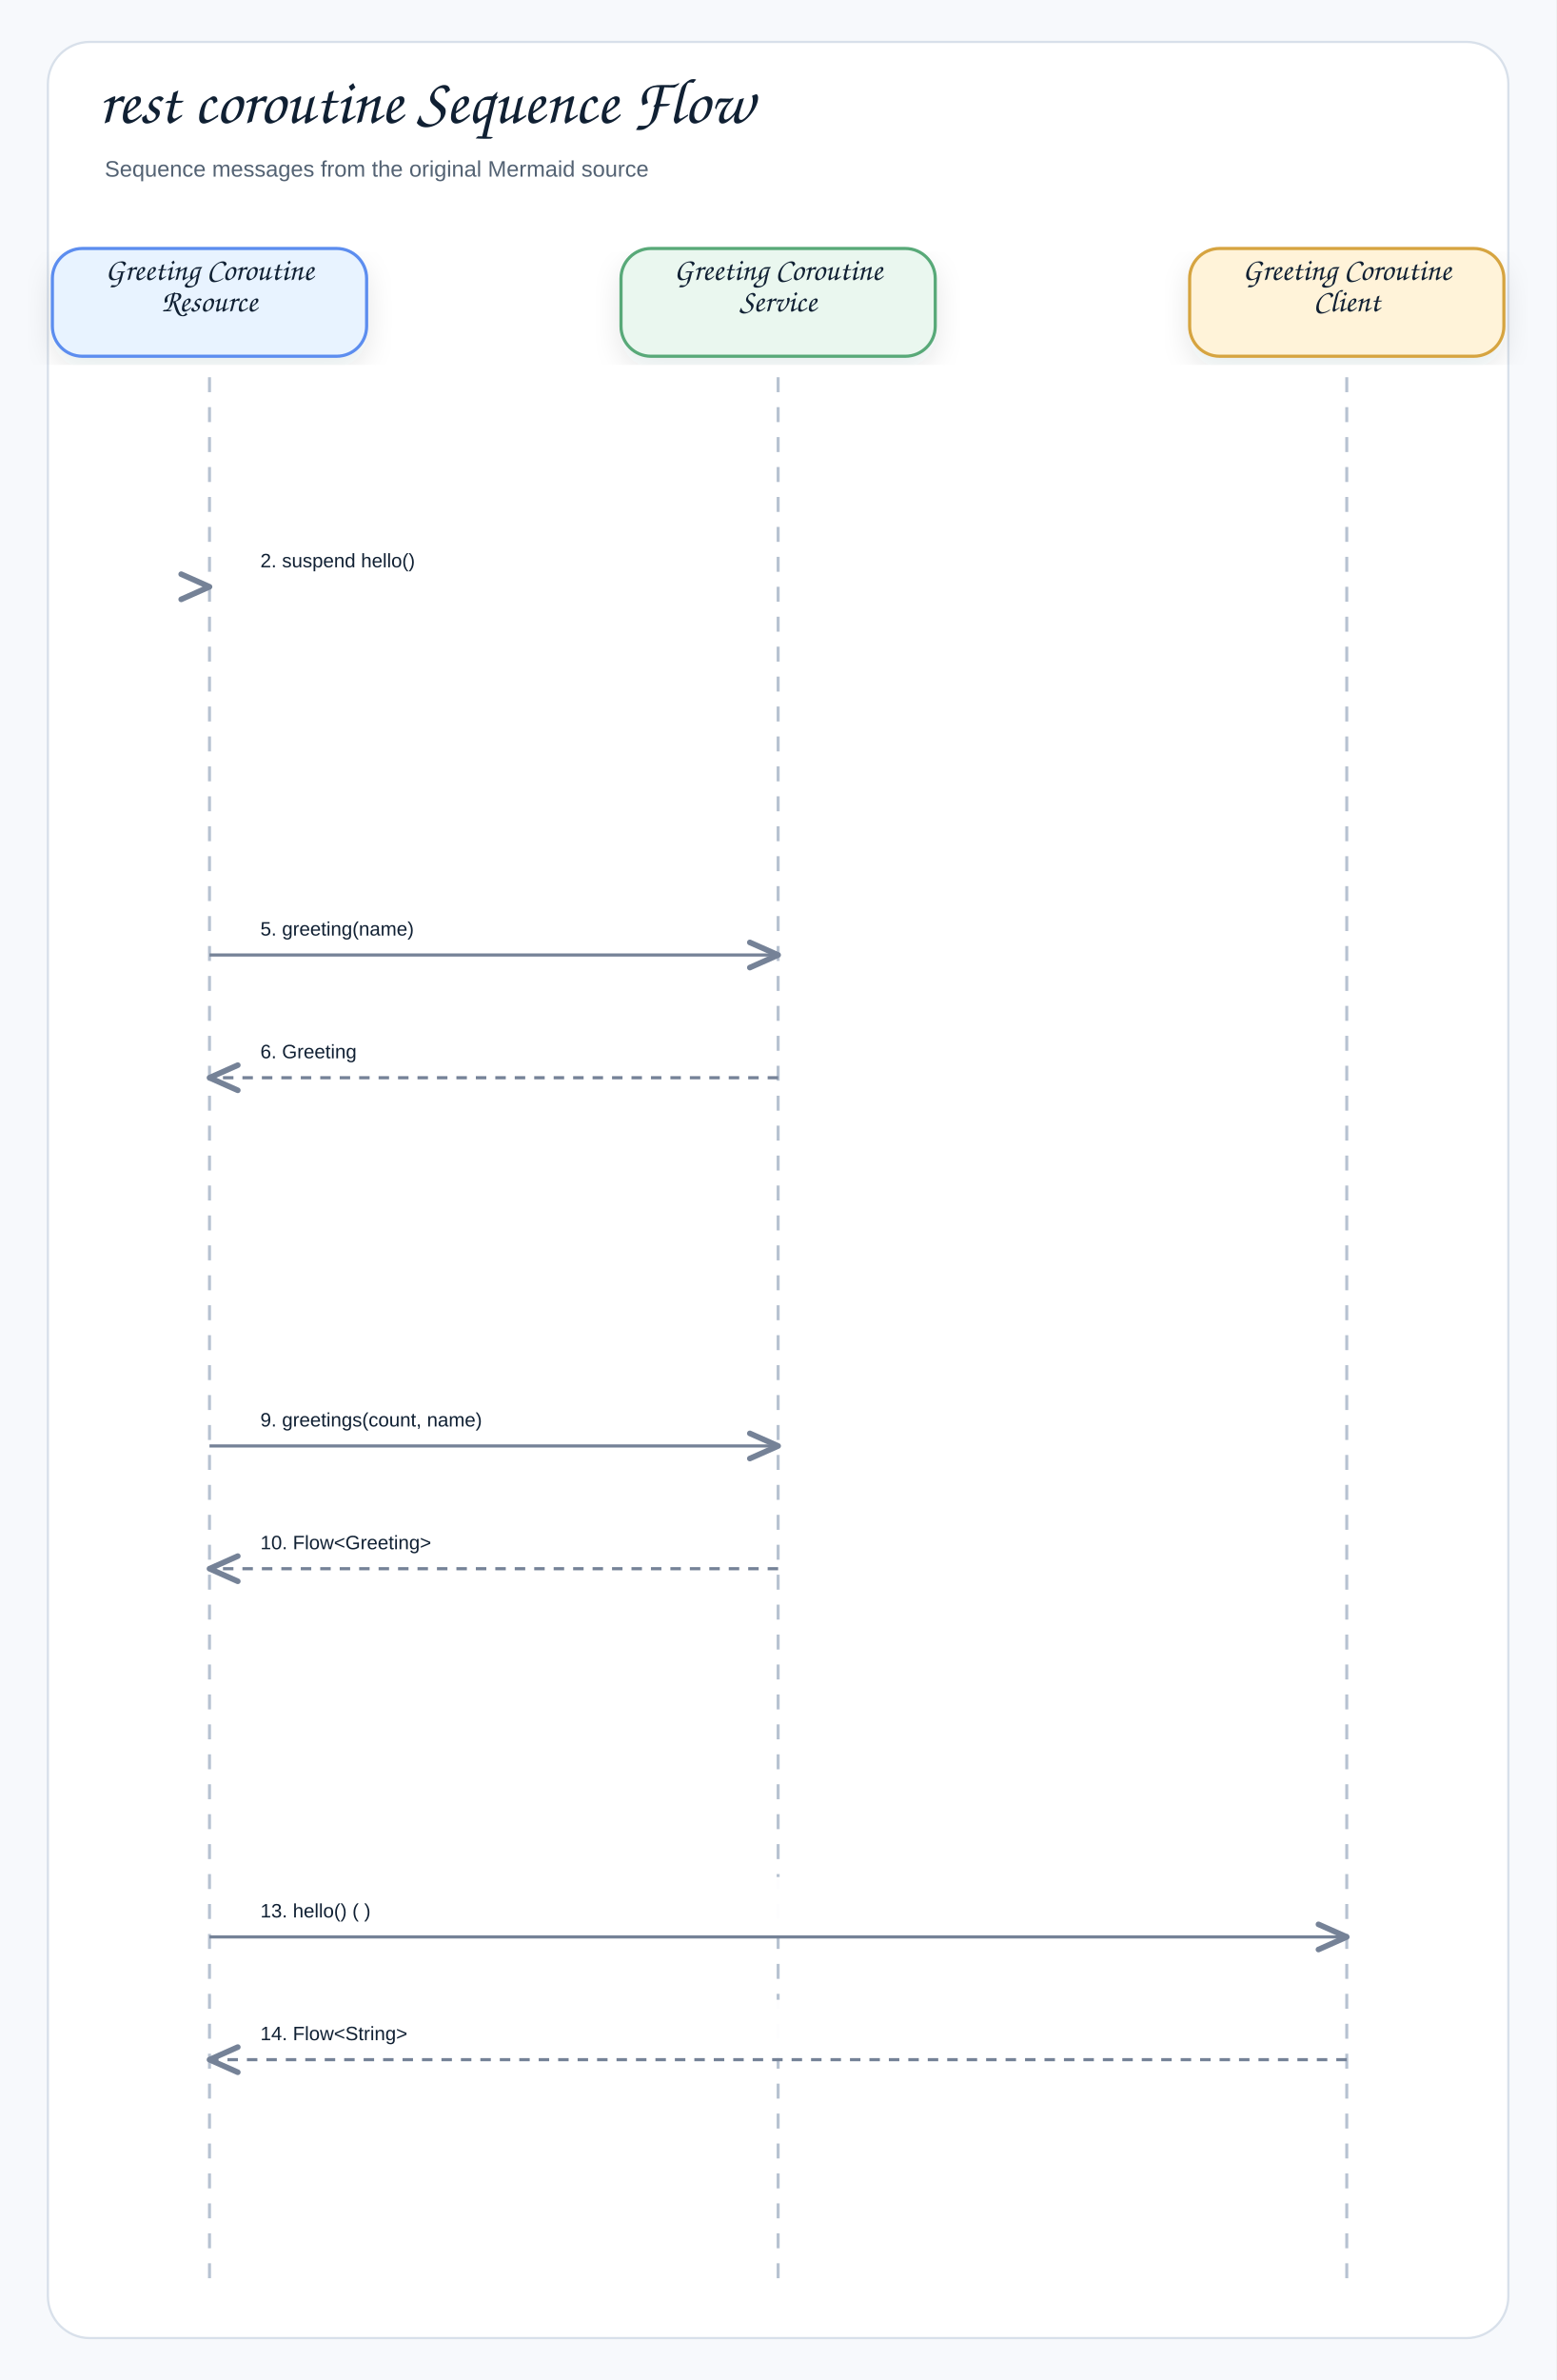
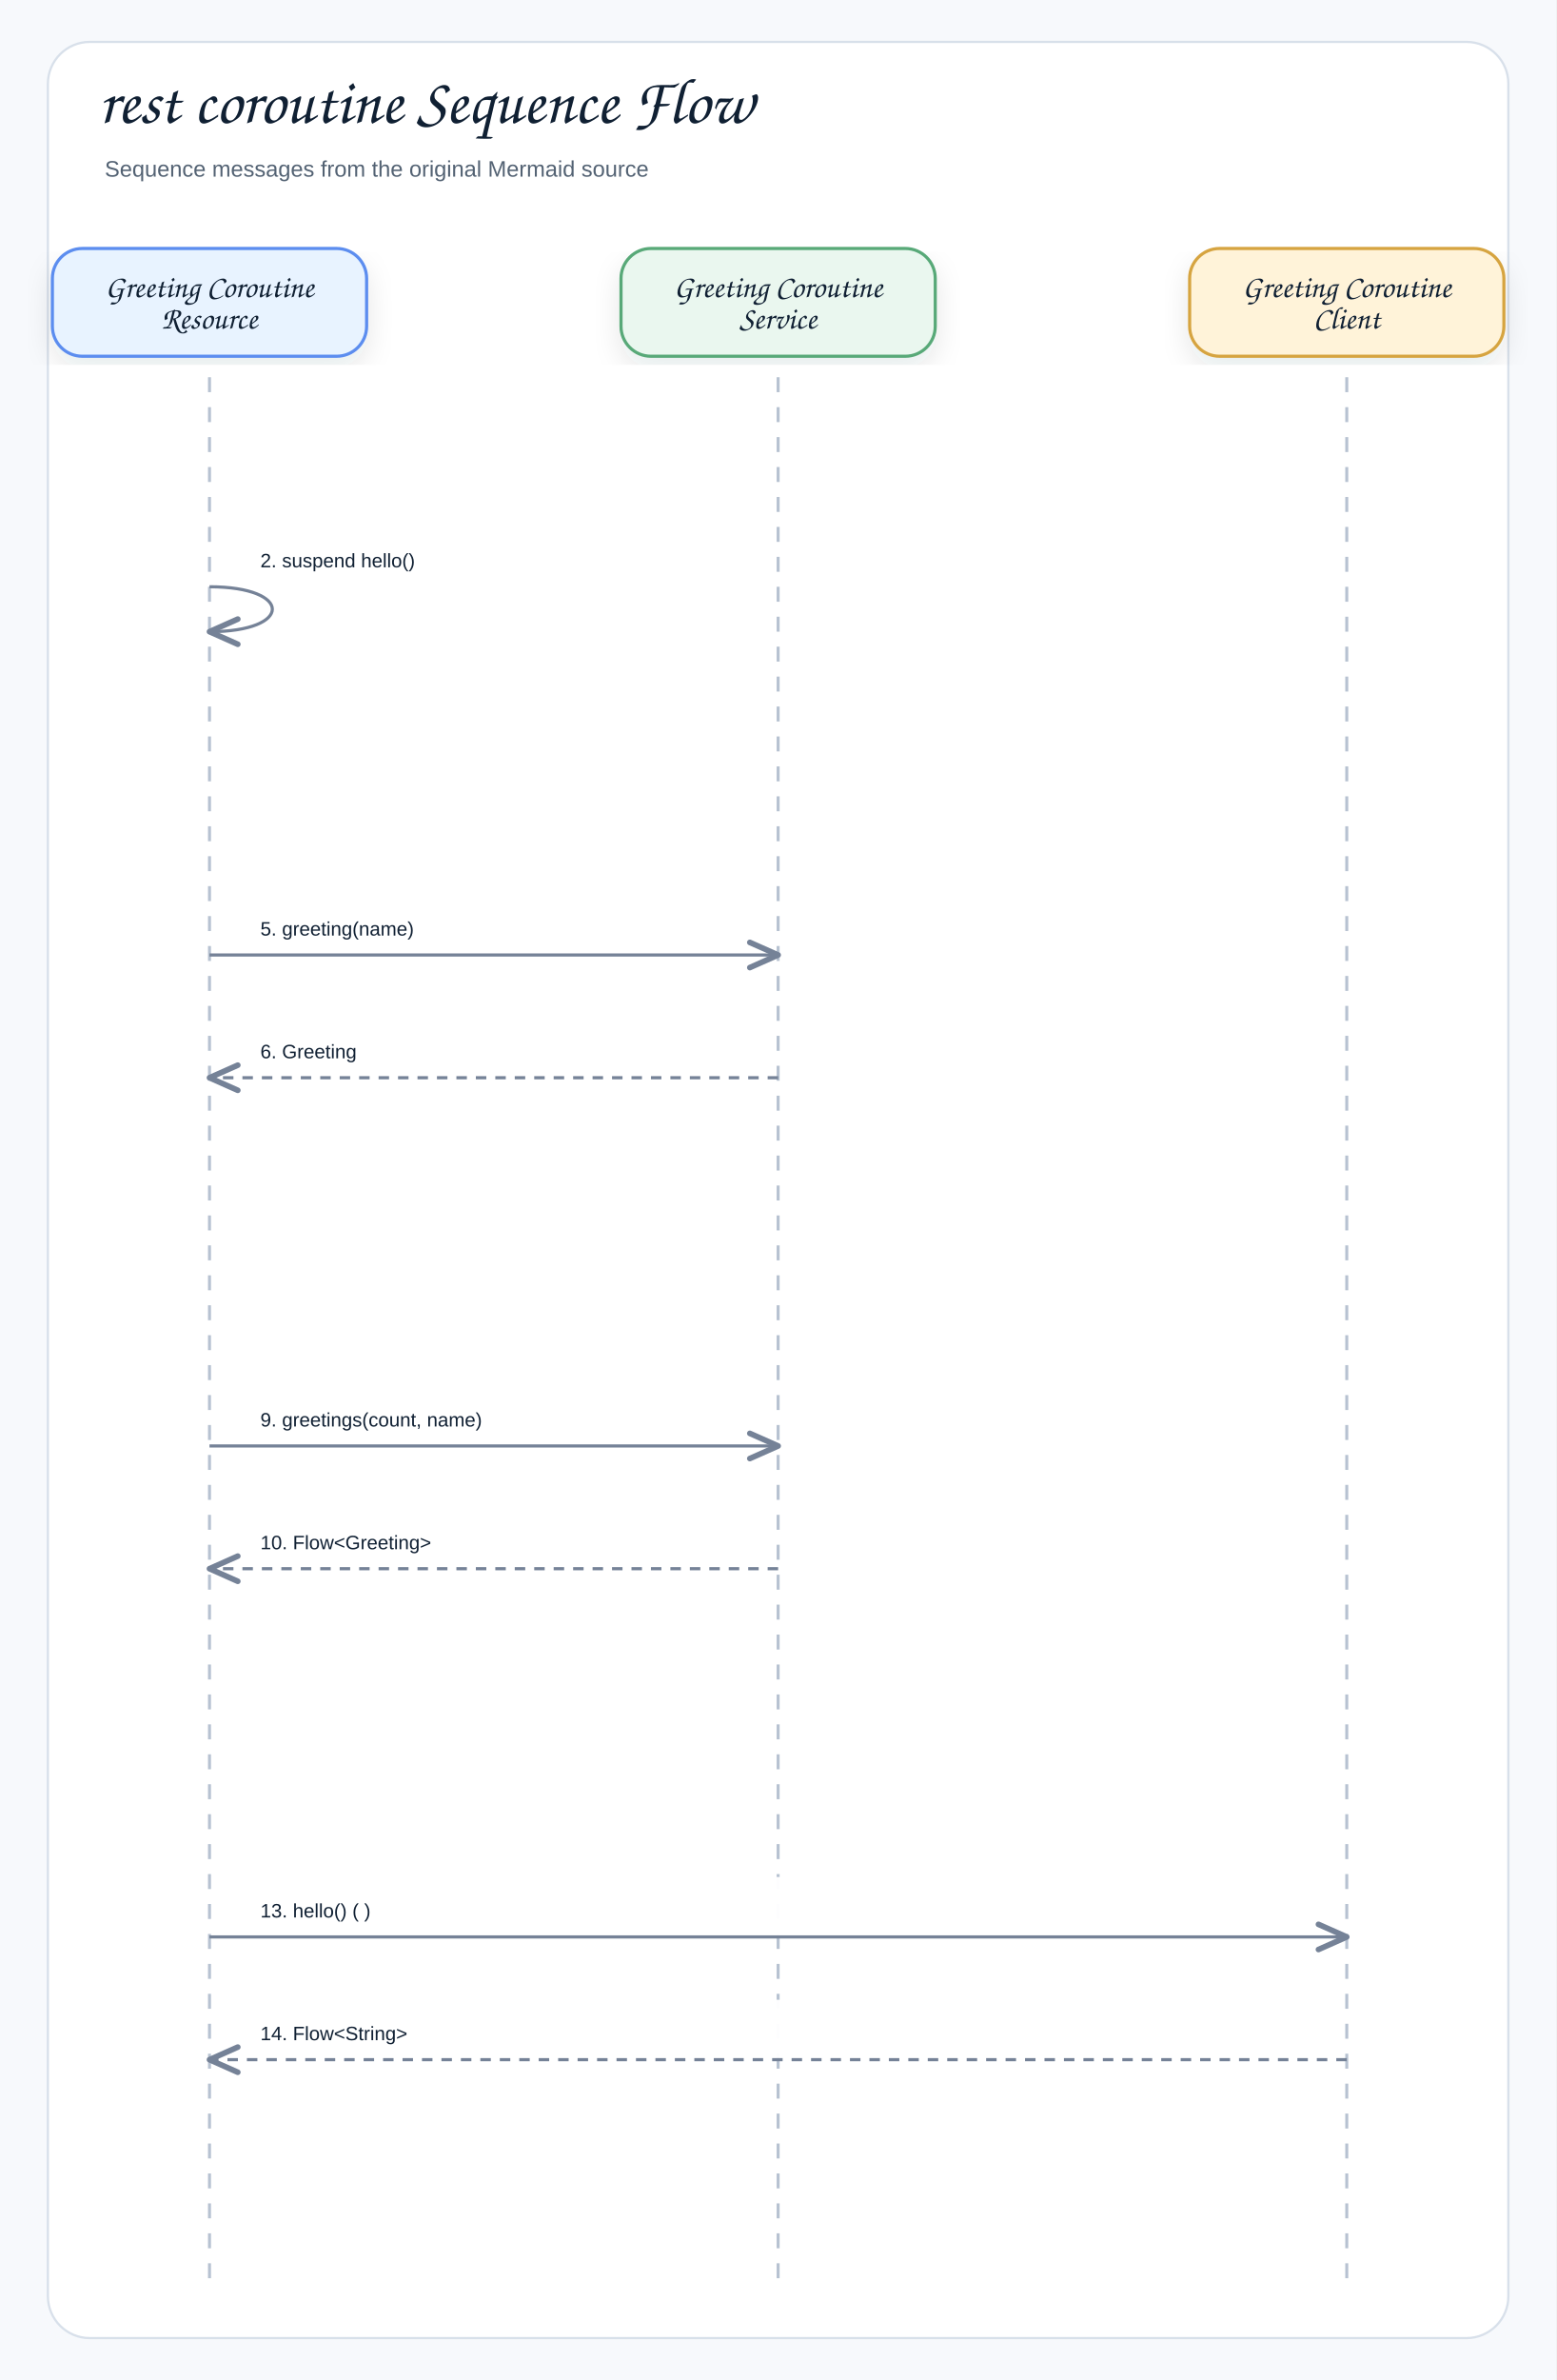
<svg xmlns="http://www.w3.org/2000/svg" width="1040" height="1590" viewBox="0 0 1040 1590" role="img" aria-label="rest coroutine Sequence Flow">
  <defs>
    <filter id="shadow" x="-8%" y="-8%" width="116%" height="116%">
      <feDropShadow dx="0" dy="8" stdDeviation="9" flood-color="#1f2937" flood-opacity="0.10" />
    </filter>
    <marker id="openArrow" markerWidth="12" markerHeight="10" refX="10" refY="5" orient="auto" markerUnits="strokeWidth">
      <path d="M 1 1 L 10 5 L 1 9" fill="none" stroke="#758297" stroke-width="1.8" stroke-linecap="round" stroke-linejoin="round" />
    </marker>
    <marker id="inherit" markerWidth="14" markerHeight="12" refX="12" refY="6" orient="auto" markerUnits="strokeWidth">
      <path d="M 0 1 L 12 6 L 0 11 Z" fill="#ffffff" stroke="#758297" stroke-width="1.8" />
    </marker>
    <style>
    .canvas{fill:#f7f9fc}.frame{fill:#fff;stroke:#d8e0ea;stroke-width:1.5}
    .title{font-family:"Architects Daughter","Comic Sans MS","Comic Sans",cursive;font-size:43px;font-weight:400;fill:#102033}
    .subtitle{font-family:"Comic Sans MS","Comic Sans","Comic Neue",Arial,sans-serif;font-size:15px;font-weight:400;fill:#536273}
    .label{font-family:"Architects Daughter","Comic Sans MS","Comic Sans",cursive;font-size:25px;font-weight:400;fill:#102033}
    .smallLabel{font-family:"Architects Daughter","Comic Sans MS","Comic Sans",cursive;font-size:21px;font-weight:400;fill:#102033}
    .mono{font-family:"Comic Sans MS","Comic Sans","Comic Neue",Arial,sans-serif;font-size:12px;font-weight:400;fill:#102033}
    .small{font-family:"Comic Sans MS","Comic Sans","Comic Neue",Arial,sans-serif;font-size:12px;font-weight:400;fill:#536273}
    .strong{font-family:"Comic Sans MS","Comic Sans","Comic Neue",Arial,sans-serif;font-size:13px;font-weight:400;fill:#102033}
    .card{stroke-width:2.1;filter:url(#shadow)}.compartment{stroke-width:1.5;fill:none}
    .line{stroke:#758297;stroke-width:2.1;fill:none;marker-end:url(#openArrow)}
    .plainLine{stroke:#758297;stroke-width:2.1;fill:none}
    .dashed{stroke:#758297;stroke-width:2.1;stroke-dasharray:7 6;fill:none;marker-end:url(#openArrow)}
    .inheritLine{stroke:#758297;stroke-width:2.2;fill:none;marker-end:url(#inherit)}
    .implLine{stroke:#758297;stroke-width:2.2;stroke-dasharray:8 7;fill:none;marker-end:url(#inherit)}
  </style>
  </defs>
  <rect class="canvas" width="1040" height="1590" />
  <rect class="frame" x="32" y="28" width="976" height="1534" rx="28" />
  <text class="title" x="66" y="82">rest coroutine Sequence Flow</text>
  <text class="subtitle" x="70" y="118">Sequence messages from the original Mermaid source</text>
  <rect class="card" x="35" y="166" width="210" height="72" rx="20" fill="#E8F3FF" stroke="#5B8DEF" />
-   <text class="smallLabel" x="140" y="187" text-anchor="middle">Greeting Coroutine</text>
-   <text class="smallLabel" x="140" y="208" text-anchor="middle">Resource</text>
+   <text class="smallLabel" x="140" y="198.5" text-anchor="middle">Greeting Coroutine</text>
+   <text class="smallLabel" x="140" y="219.5" text-anchor="middle">Resource</text>
  <line x1="140" y1="252" x2="140" y2="1530" stroke="#b7c2d1" stroke-width="2" stroke-dasharray="10 10" />
  <rect class="card" x="415" y="166" width="210" height="72" rx="20" fill="#EAF7EF" stroke="#58A978" />
-   <text class="smallLabel" x="520" y="187" text-anchor="middle">Greeting Coroutine</text>
-   <text class="smallLabel" x="520" y="208" text-anchor="middle">Service</text>
+   <text class="smallLabel" x="520" y="198.5" text-anchor="middle">Greeting Coroutine</text>
+   <text class="smallLabel" x="520" y="219.5" text-anchor="middle">Service</text>
  <line x1="520" y1="252" x2="520" y2="1530" stroke="#b7c2d1" stroke-width="2" stroke-dasharray="10 10" />
  <rect class="card" x="795" y="166" width="210" height="72" rx="20" fill="#FFF3D9" stroke="#D6A441" />
-   <text class="smallLabel" x="900" y="187" text-anchor="middle">Greeting Coroutine</text>
-   <text class="smallLabel" x="900" y="208" text-anchor="middle">Client</text>
+   <text class="smallLabel" x="900" y="198.5" text-anchor="middle">Greeting Coroutine</text>
+   <text class="smallLabel" x="900" y="219.5" text-anchor="middle">Client</text>
  <line x1="900" y1="252" x2="900" y2="1530" stroke="#b7c2d1" stroke-width="2" stroke-dasharray="10 10" />
  <rect x="158" y="352" width="190" height="39" rx="12" fill="#ffffff" opacity="0.97" />
  <text class="strong" x="174" y="379" text-anchor="start">2. suspend hello()</text>
-   <path class="line" d="M140 392 L140 392" />
+   <path class="line" d="M140 392 C196 392 196 422 140 422" />
  <rect x="158" y="598" width="344" height="39" rx="12" fill="#ffffff" opacity="0.97" />
  <text class="strong" x="174" y="625" text-anchor="start">5. greeting(name)</text>
  <path class="line" d="M140 638 L520 638" />
  <rect x="158" y="680" width="344" height="39" rx="12" fill="#ffffff" opacity="0.97" />
  <text class="strong" x="174" y="707" text-anchor="start">6. Greeting</text>
  <path class="dashed" d="M520 720 L140 720" />
  <rect x="158" y="926" width="344" height="39" rx="12" fill="#ffffff" opacity="0.97" />
  <text class="strong" x="174" y="953" text-anchor="start">9. greetings(count, name)</text>
  <path class="line" d="M140 966 L520 966" />
  <rect x="158" y="1008" width="344" height="39" rx="12" fill="#ffffff" opacity="0.97" />
  <text class="strong" x="174" y="1035" text-anchor="start">10. Flow&lt;Greeting&gt;</text>
  <path class="dashed" d="M520 1048 L140 1048" />
  <rect x="158" y="1254" width="724" height="39" rx="12" fill="#ffffff" opacity="0.97" />
  <text class="strong" x="174" y="1281" text-anchor="start">13. hello() ( )</text>
  <path class="line" d="M140 1294 L900 1294" />
  <rect x="158" y="1336" width="724" height="39" rx="12" fill="#ffffff" opacity="0.97" />
  <text class="strong" x="174" y="1363" text-anchor="start">14. Flow&lt;String&gt;</text>
  <path class="dashed" d="M900 1376 L140 1376" />
</svg>
